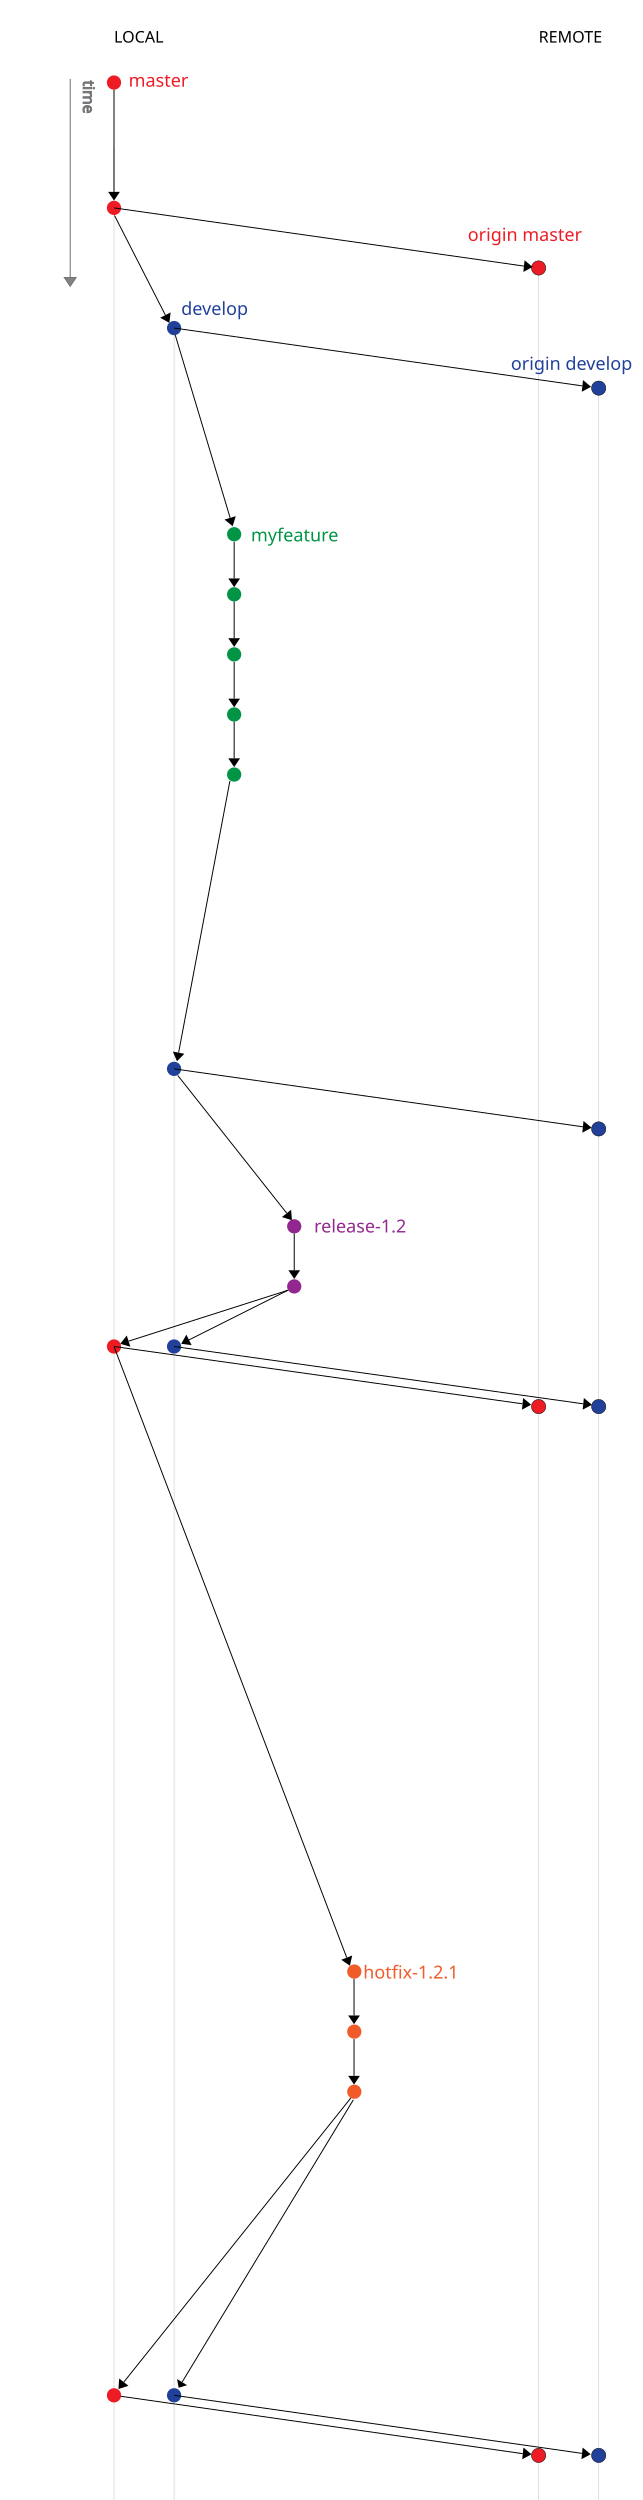
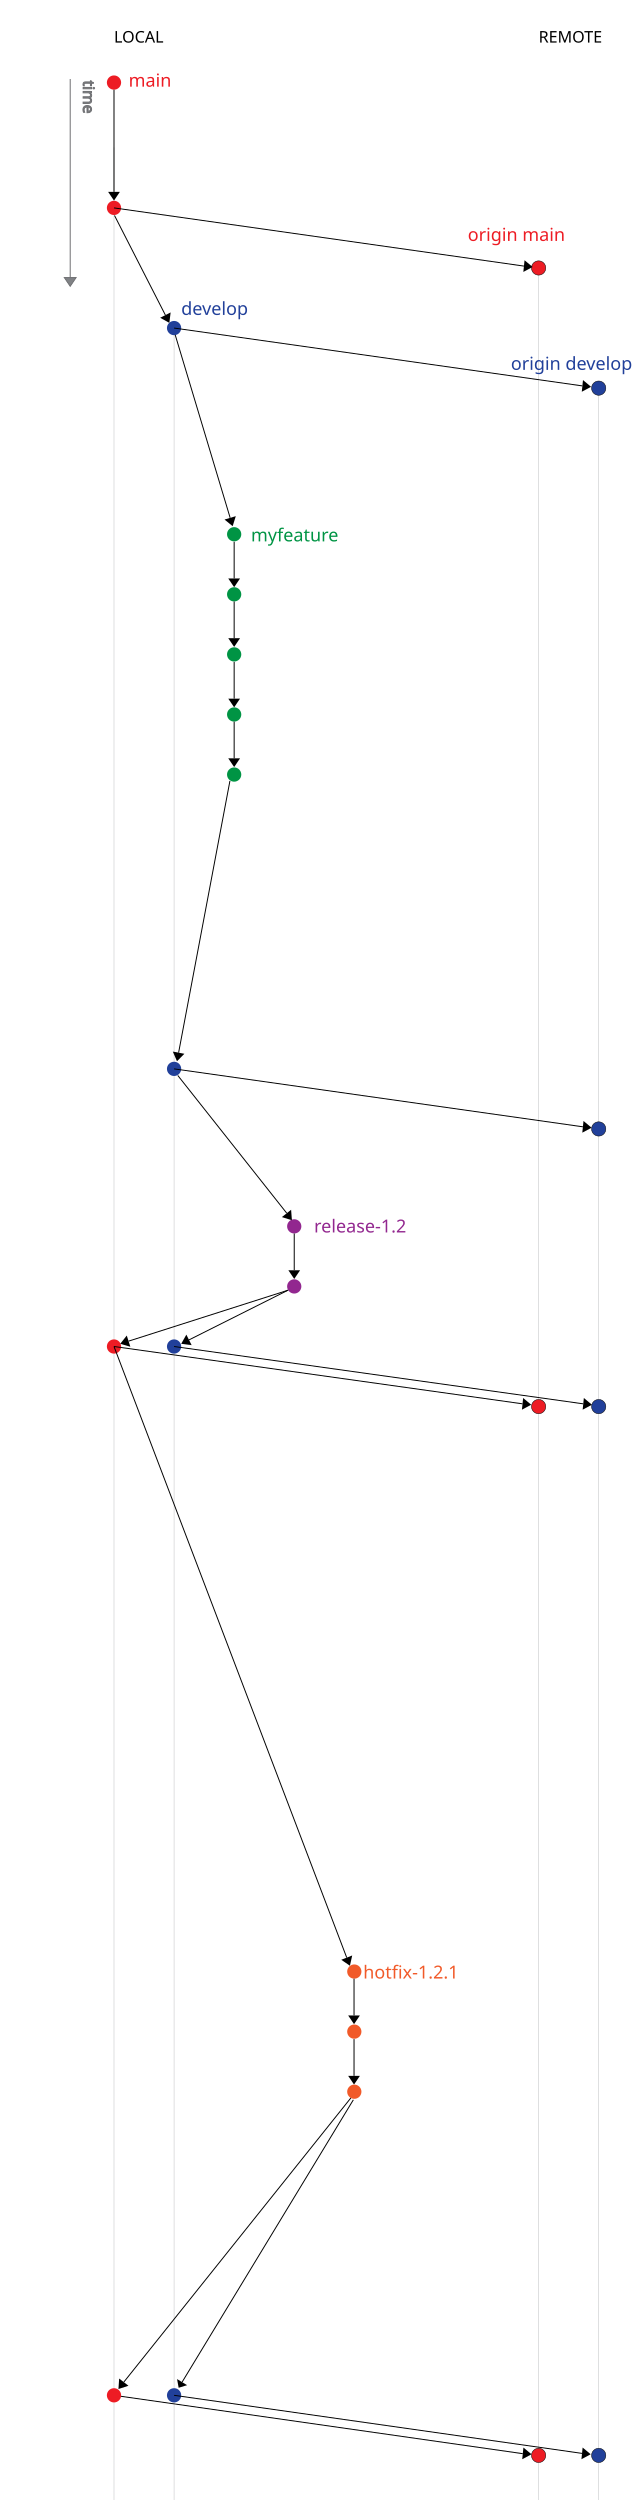
<svg xmlns="http://www.w3.org/2000/svg" version="1.1" id="Layer_1" x="0px" y="0px" width="659.871px" height="2566.502px" viewBox="0 0 659.871 2566.502" enable-background="new 0 0 659.871 2566.502" xml:space="preserve">
  <g id="Layer_2">
</g>
  <g id="Layer_1_1_">
    <line fill="none" stroke="#BCBEC0" stroke-width="0.5" stroke-miterlimit="10" x1="117.028" y1="151.353" x2="117.029" y2="2801.963" />
    <line fill="none" stroke="#BCBEC0" stroke-width="0.5" stroke-miterlimit="10" x1="178.704" y1="336.381" x2="178.705" y2="2802.993" />
    <line fill="none" stroke="#BCBEC0" stroke-width="0.5" stroke-miterlimit="10" x1="552.951" y1="274.705" x2="552.951" y2="2802.317" />
    <line fill="none" stroke="#BCBEC0" stroke-width="0.5" stroke-miterlimit="10" x1="614.625" y1="398.056" x2="614.625" y2="2804" />
    <text transform="matrix(1 0 0 1 117.0298 43.7153)" font-family="'LucidaGrande-Bold'" font-size="16.508">LOCAL</text>
    <text transform="matrix(1 0 0 1 552.9507 43.7153)" font-family="'LucidaGrande-Bold'" font-size="16.508">REMOTE</text>
-     <text transform="matrix(1 0 0 1 132.042 88.9927)" fill="#ED1C24" font-family="'LucidaGrande'" font-size="18.503">master</text>
-     <text transform="matrix(1 0 0 1 480.187 247.3442)" fill="#ED1C24" font-family="'LucidaGrande'" font-size="18.503">origin master</text>
+     <text transform="matrix(1 0 0 1 132.042 88.9927)" fill="#ED1C24" font-family="'LucidaGrande'" font-size="18.503">main</text>
+     <text transform="matrix(1 0 0 1 480.187 247.3442)" fill="#ED1C24" font-family="'LucidaGrande'" font-size="18.503">origin main</text>
    <text transform="matrix(1 0 0 1 186.0215 323.2993)" fill="#21409A" font-family="'LucidaGrande'" font-size="18.503">develop</text>
    <text transform="matrix(1 0 0 1 524.4448 379.6958)" fill="#21409A" font-family="'LucidaGrande'" font-size="18.503">origin develop</text>
    <path fill="none" stroke="#000000" stroke-width="0.5" stroke-miterlimit="10" d="M117.028,1132.332" />
    <path fill="#808285" stroke="#6D6E71" stroke-width="0.5" stroke-miterlimit="10" d="M60,727.859" />
    <path fill="#ED1C24" d="M124.346,84.756c0,4.043-3.276,7.32-7.317,7.32c-4.043,0-7.318-3.276-7.318-7.32   c0-4.04,3.275-7.316,7.318-7.316C121.07,77.44,124.346,80.716,124.346,84.756z" />
    <circle fill="#ED1C24" cx="117.029" cy="213.432" r="7.317" />
    <circle fill="#ED1C24" cx="117.029" cy="1382.332" r="7.317" />
    <path fill="#ED1C24" stroke="#000000" stroke-width="0.5" stroke-miterlimit="10" d="M560.267,275.108   c0,4.042-3.275,7.32-7.316,7.32c-4.043,0-7.318-3.277-7.318-7.32c0-4.04,3.275-7.316,7.318-7.316   C556.99,267.792,560.267,271.068,560.267,275.108z" />
    <path fill="#ED1C24" stroke="#000000" stroke-width="0.5" stroke-miterlimit="10" d="M560.267,2520.711   c0,4.043-3.275,7.32-7.316,7.32c-4.043,0-7.318-3.277-7.318-7.32c0-4.041,3.275-7.314,7.318-7.314   C556.99,2513.397,560.267,2516.67,560.267,2520.711z" />
    <circle fill="#ED1C24" stroke="#000000" stroke-width="0.5" stroke-miterlimit="10" cx="552.951" cy="1444.007" r="7.317" />
    <path fill="#21409A" stroke="#000000" stroke-width="0.5" stroke-miterlimit="10" d="M621.943,398.46   c0,4.042-3.275,7.32-7.318,7.32c-4.041,0-7.318-3.277-7.318-7.32c0-4.04,3.277-7.317,7.318-7.317   C618.667,391.143,621.943,394.42,621.943,398.46z" />
    <circle fill="#21409A" cx="178.705" cy="336.784" r="7.317" />
    <path fill="#21409A" d="M186.022,1097.303c0,4.044-3.276,7.32-7.317,7.32c-4.043,0-7.317-3.276-7.317-7.32   c0-4.04,3.274-7.314,7.317-7.314C182.746,1089.987,186.022,1093.263,186.022,1097.303z" />
    <circle fill="#21409A" cx="178.705" cy="1382.332" r="7.317" />
    <path fill="#21409A" d="M186.022,2459.034c0,4.045-3.276,7.32-7.317,7.32c-4.043,0-7.317-3.275-7.317-7.32   c0-4.039,3.274-7.316,7.317-7.316C182.746,2451.717,186.022,2454.995,186.022,2459.034z" />
    <path fill="#21409A" stroke="#000000" stroke-width="0.5" stroke-miterlimit="10" d="M621.943,2520.711   c0,4.043-3.275,7.32-7.318,7.32c-4.041,0-7.318-3.277-7.318-7.32c0-4.041,3.277-7.314,7.318-7.314   C618.667,2513.397,621.943,2516.67,621.943,2520.711z" />
    <circle fill="#21409A" stroke="#000000" stroke-width="0.5" stroke-miterlimit="10" cx="614.625" cy="1444.007" r="7.317" />
    <circle fill="#21409A" stroke="#000000" stroke-width="0.5" stroke-miterlimit="10" cx="614.625" cy="1158.979" r="7.318" />
    <circle fill="#009444" cx="240.381" cy="548.46" r="7.317" />
    <circle fill="#009444" cx="240.381" cy="610.136" r="7.317" />
    <circle fill="#009444" cx="240.381" cy="671.812" r="7.317" />
    <circle fill="#009444" cx="240.381" cy="733.488" r="7.317" />
    <circle fill="#009444" cx="240.381" cy="795.164" r="7.317" />
    <text transform="matrix(1 0 0 1 257.6543 555.7798)" fill="#009444" font-family="'LucidaGrande'" font-size="18.503">myfeature</text>
    <circle fill="#92278F" cx="302.057" cy="1258.979" r="7.316" />
    <circle fill="#92278F" cx="302.057" cy="1320.655" r="7.316" />
    <text transform="matrix(1 0 0 1 322.4141 1265.271)" fill="#92278F" font-family="'LucidaGrande'" font-size="18.503">release-1.2</text>
    <circle fill="#F15A29" cx="363.732" cy="2024.007" r="7.317" />
    <path fill="#F15A29" d="M371.048,2085.684c0,4.043-3.273,7.318-7.314,7.318c-4.043,0-7.318-3.275-7.318-7.318   c0-4.039,3.275-7.316,7.318-7.316C367.775,2078.366,371.048,2081.645,371.048,2085.684z" />
    <text transform="matrix(1 0 0 1 372.8608 2031.16)" fill="#F15A29" font-family="'LucidaGrande'" font-size="18.503">hotfix-1.2.1</text>
    <polygon points="123.065,196.966 110.994,196.966 117.029,205.915  " />
    <line fill="none" stroke="#000000" stroke-miterlimit="10" x1="117.028" y1="92.075" x2="117.028" y2="196.965" />
    <polygon points="538.496,267.167 537.267,279.175 546.785,274.081  " />
    <line fill="none" stroke="#000000" stroke-miterlimit="10" x1="117.029" y1="213.434" x2="537.89" y2="273.173" />
    <polygon points="175.159,320.74 164.411,326.23 173.855,331.455  " />
    <line fill="none" stroke="#000000" stroke-miterlimit="10" x1="117.542" y1="221.204" x2="169.785" y2="323.487" />
    <polygon points="242.059,529.895 230.498,533.365 238.852,540.2  " />
    <line fill="none" stroke="#000000" stroke-miterlimit="10" x1="179.877" y1="343.82" x2="236.277" y2="531.629" />
    <polygon points="246.416,593.87 234.346,593.87 240.381,602.818  " />
    <line fill="none" stroke="#000000" stroke-miterlimit="10" x1="240.38" y1="556.14" x2="240.38" y2="593.87" />
    <polygon points="246.416,655.186 234.346,655.186 240.381,664.135  " />
    <line fill="none" stroke="#000000" stroke-miterlimit="10" x1="240.38" y1="617.455" x2="240.38" y2="655.186" />
    <polygon points="246.416,717.223 234.346,717.223 240.381,726.171  " />
    <line fill="none" stroke="#000000" stroke-miterlimit="10" x1="240.38" y1="679.492" x2="240.38" y2="717.223" />
    <polygon points="246.415,778.537 234.345,778.537 240.38,787.485  " />
    <line fill="none" stroke="#000000" stroke-miterlimit="10" x1="240.379" y1="740.807" x2="240.379" y2="778.537" />
    <polygon points="189.284,1081.808 177.425,1079.567 181.693,1089.48  " />
    <line fill="none" stroke="#000000" stroke-miterlimit="10" x1="236.035" y1="801.712" x2="183.353" y2="1080.688" />
    <polygon points="298.853,1241.963 289.387,1249.452 299.671,1252.725  " />
    <line fill="none" stroke="#000000" stroke-miterlimit="10" x1="182.477" y1="1104.041" x2="294.393" y2="1245.493" />
    <polygon points="308.092,1304.03 296.021,1304.03 302.057,1312.979  " />
    <line fill="none" stroke="#000000" stroke-miterlimit="10" x1="302.056" y1="1266.299" x2="302.056" y2="1304.03" />
    <polygon points="196.727,1380.922 191.312,1370.133 186.022,1379.542  " />
    <line fill="none" stroke="#000000" stroke-miterlimit="10" x1="295.715" y1="1324.489" x2="194.021" y2="1375.528" />
    <polygon points="133.81,1382.569 130.137,1371.073 123.45,1379.543  " />
    <line fill="none" stroke="#000000" stroke-miterlimit="10" x1="295.812" y1="1324.489" x2="131.974" y2="1376.821" />
    <polygon points="599.013,1150.783 597.794,1162.792 607.306,1157.692  " />
    <line fill="none" stroke="#000000" stroke-miterlimit="10" x1="178.705" y1="1097.305" x2="598.412" y2="1156.79" />
    <polygon points="537.048,1435.174 535.82,1447.182 545.337,1442.088  " />
    <line fill="none" stroke="#000000" stroke-miterlimit="10" x1="117.029" y1="1382.333" x2="536.443" y2="1441.18" />
    <polygon points="599.388,1435.174 598.162,1447.182 607.677,1442.086  " />
    <line fill="none" stroke="#000000" stroke-miterlimit="10" x1="178.705" y1="1382.333" x2="598.783" y2="1441.18" />
    <polygon points="537.343,2512.645 536.115,2524.651 545.632,2519.557  " />
    <line fill="none" stroke="#000000" stroke-miterlimit="10" x1="117.029" y1="2459.036" x2="536.697" y2="2518.954" />
    <polygon points="598.126,2512.643 596.9,2524.649 606.416,2519.555  " />
    <line fill="none" stroke="#000000" stroke-miterlimit="10" x1="178.705" y1="2459.036" x2="597.521" y2="2518.647" />
    <polygon points="361.57,2007.495 350.339,2011.911 359.228,2018.034  " />
    <line fill="none" stroke="#000000" stroke-miterlimit="10" x1="117.029" y1="1382.333" x2="355.955" y2="2009.704" />
    <polygon points="369.486,2069.059 357.416,2069.059 363.451,2078.006  " />
    <line fill="none" stroke="#000000" stroke-miterlimit="10" x1="363.449" y1="2031.327" x2="363.449" y2="2069.059" />
    <polygon points="369.486,2131.059 357.416,2131.059 363.451,2140.006  " />
    <line fill="none" stroke="#000000" stroke-miterlimit="10" x1="363.449" y1="2093.327" x2="363.449" y2="2131.059" />
    <polygon points="131.861,2449.214 122.33,2441.807 121.603,2452.579  " />
    <line fill="none" stroke="#000000" stroke-miterlimit="10" x1="361.57" y1="2152.002" x2="127.14" y2="2445.4" />
    <polygon points="192.086,2448.622 181.766,2442.362 183.407,2451.292  " />
    <line fill="none" stroke="#000000" stroke-miterlimit="10" x1="362.748" y1="2155.675" x2="186.925" y2="2445.491" />
    <polygon fill="#808285" stroke="#6D6E71" stroke-miterlimit="10" points="78.106,284.96 66.036,284.96 72.071,293.908  " />
    <line fill="none" stroke="#6D6E71" stroke-miterlimit="10" x1="72.069" y1="81.104" x2="72.07" y2="284.928" />
    <text transform="matrix(-0.0017 1 -1 -0.0017 85.3589 82.6079)" fill="#808285" font-family="'LucidaGrande'" font-size="16">time</text>
    <text transform="matrix(-0.0017 1 -1 -0.0017 85.3589 82.6079)" fill="none" stroke="#6D6E71" stroke-miterlimit="10" font-family="'LucidaGrande'" font-size="16">time</text>
    <polygon points="598.496,390.168 597.267,402.176 606.785,397.081  " />
    <line fill="none" stroke="#000000" stroke-miterlimit="10" x1="178.705" y1="336.786" x2="597.89" y2="396.174" />
    <circle fill="#F15A29" cx="363.732" cy="2147.359" r="7.317" />
    <path fill="#ED1C24" d="M124.346,2459.034c0,4.045-3.276,7.32-7.317,7.32c-4.043,0-7.318-3.275-7.318-7.32   c0-4.039,3.275-7.316,7.318-7.316C121.07,2451.717,124.346,2454.995,124.346,2459.034z" />
  </g>
</svg>
